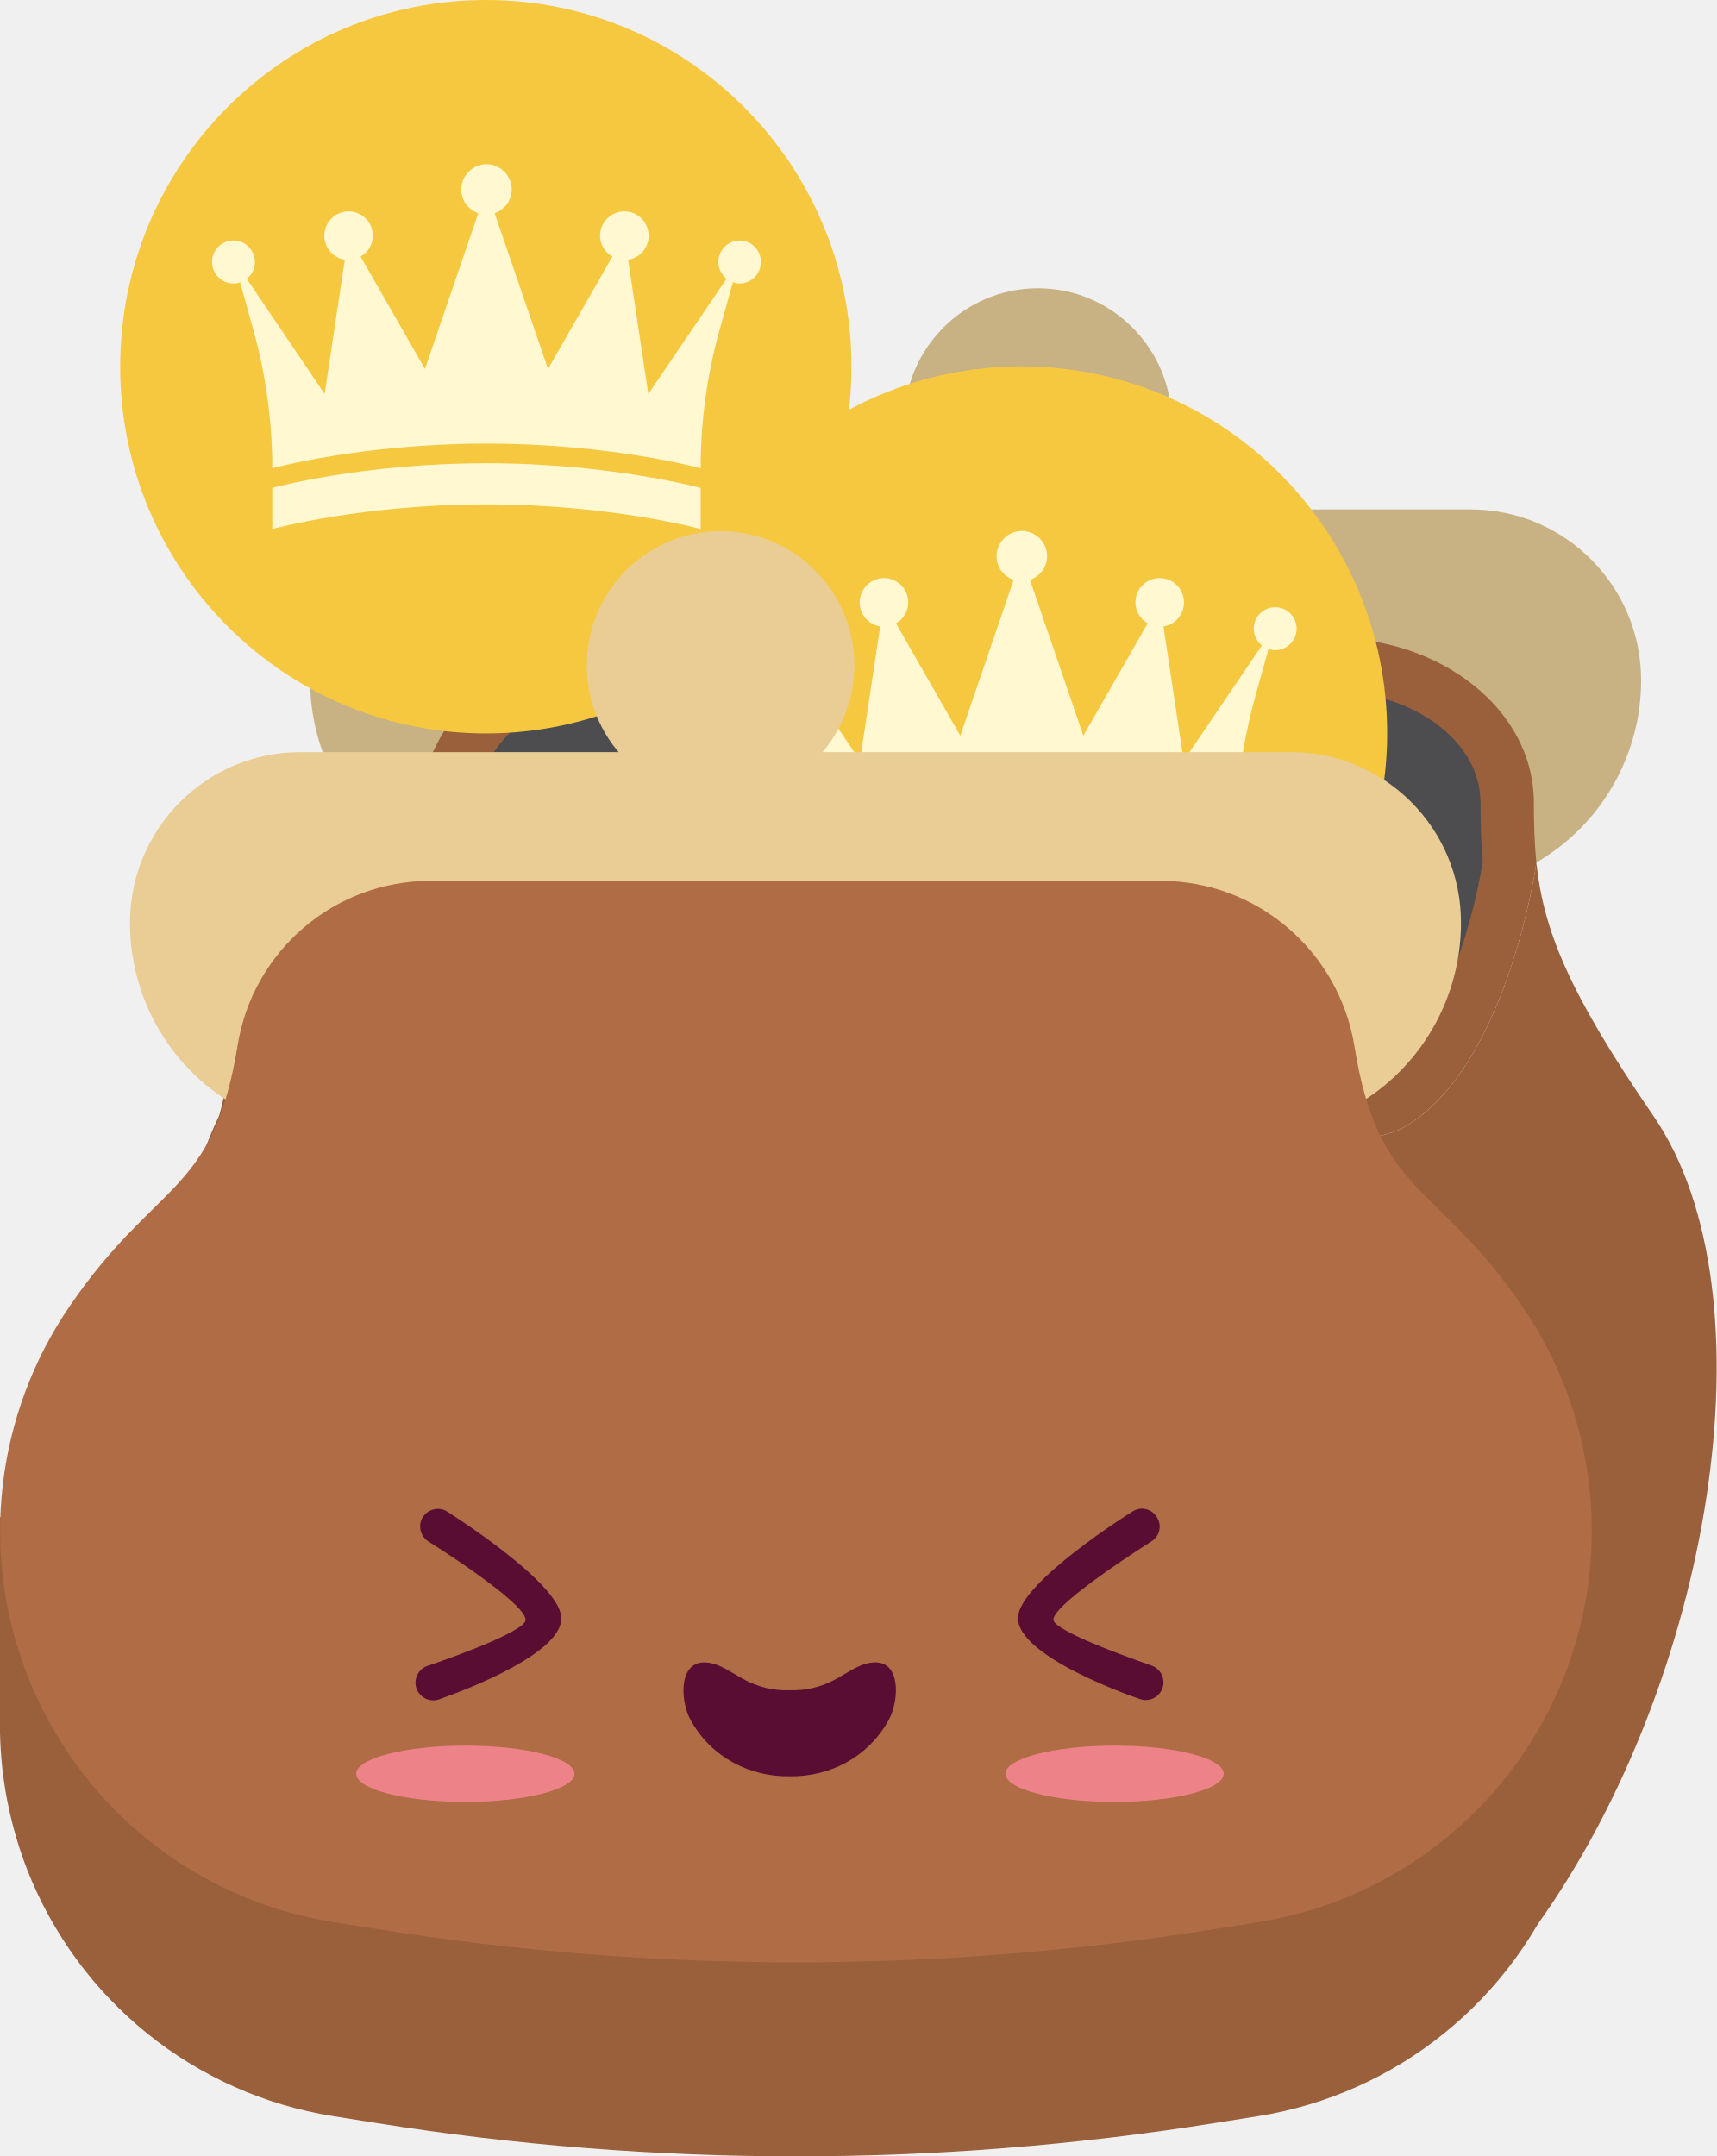
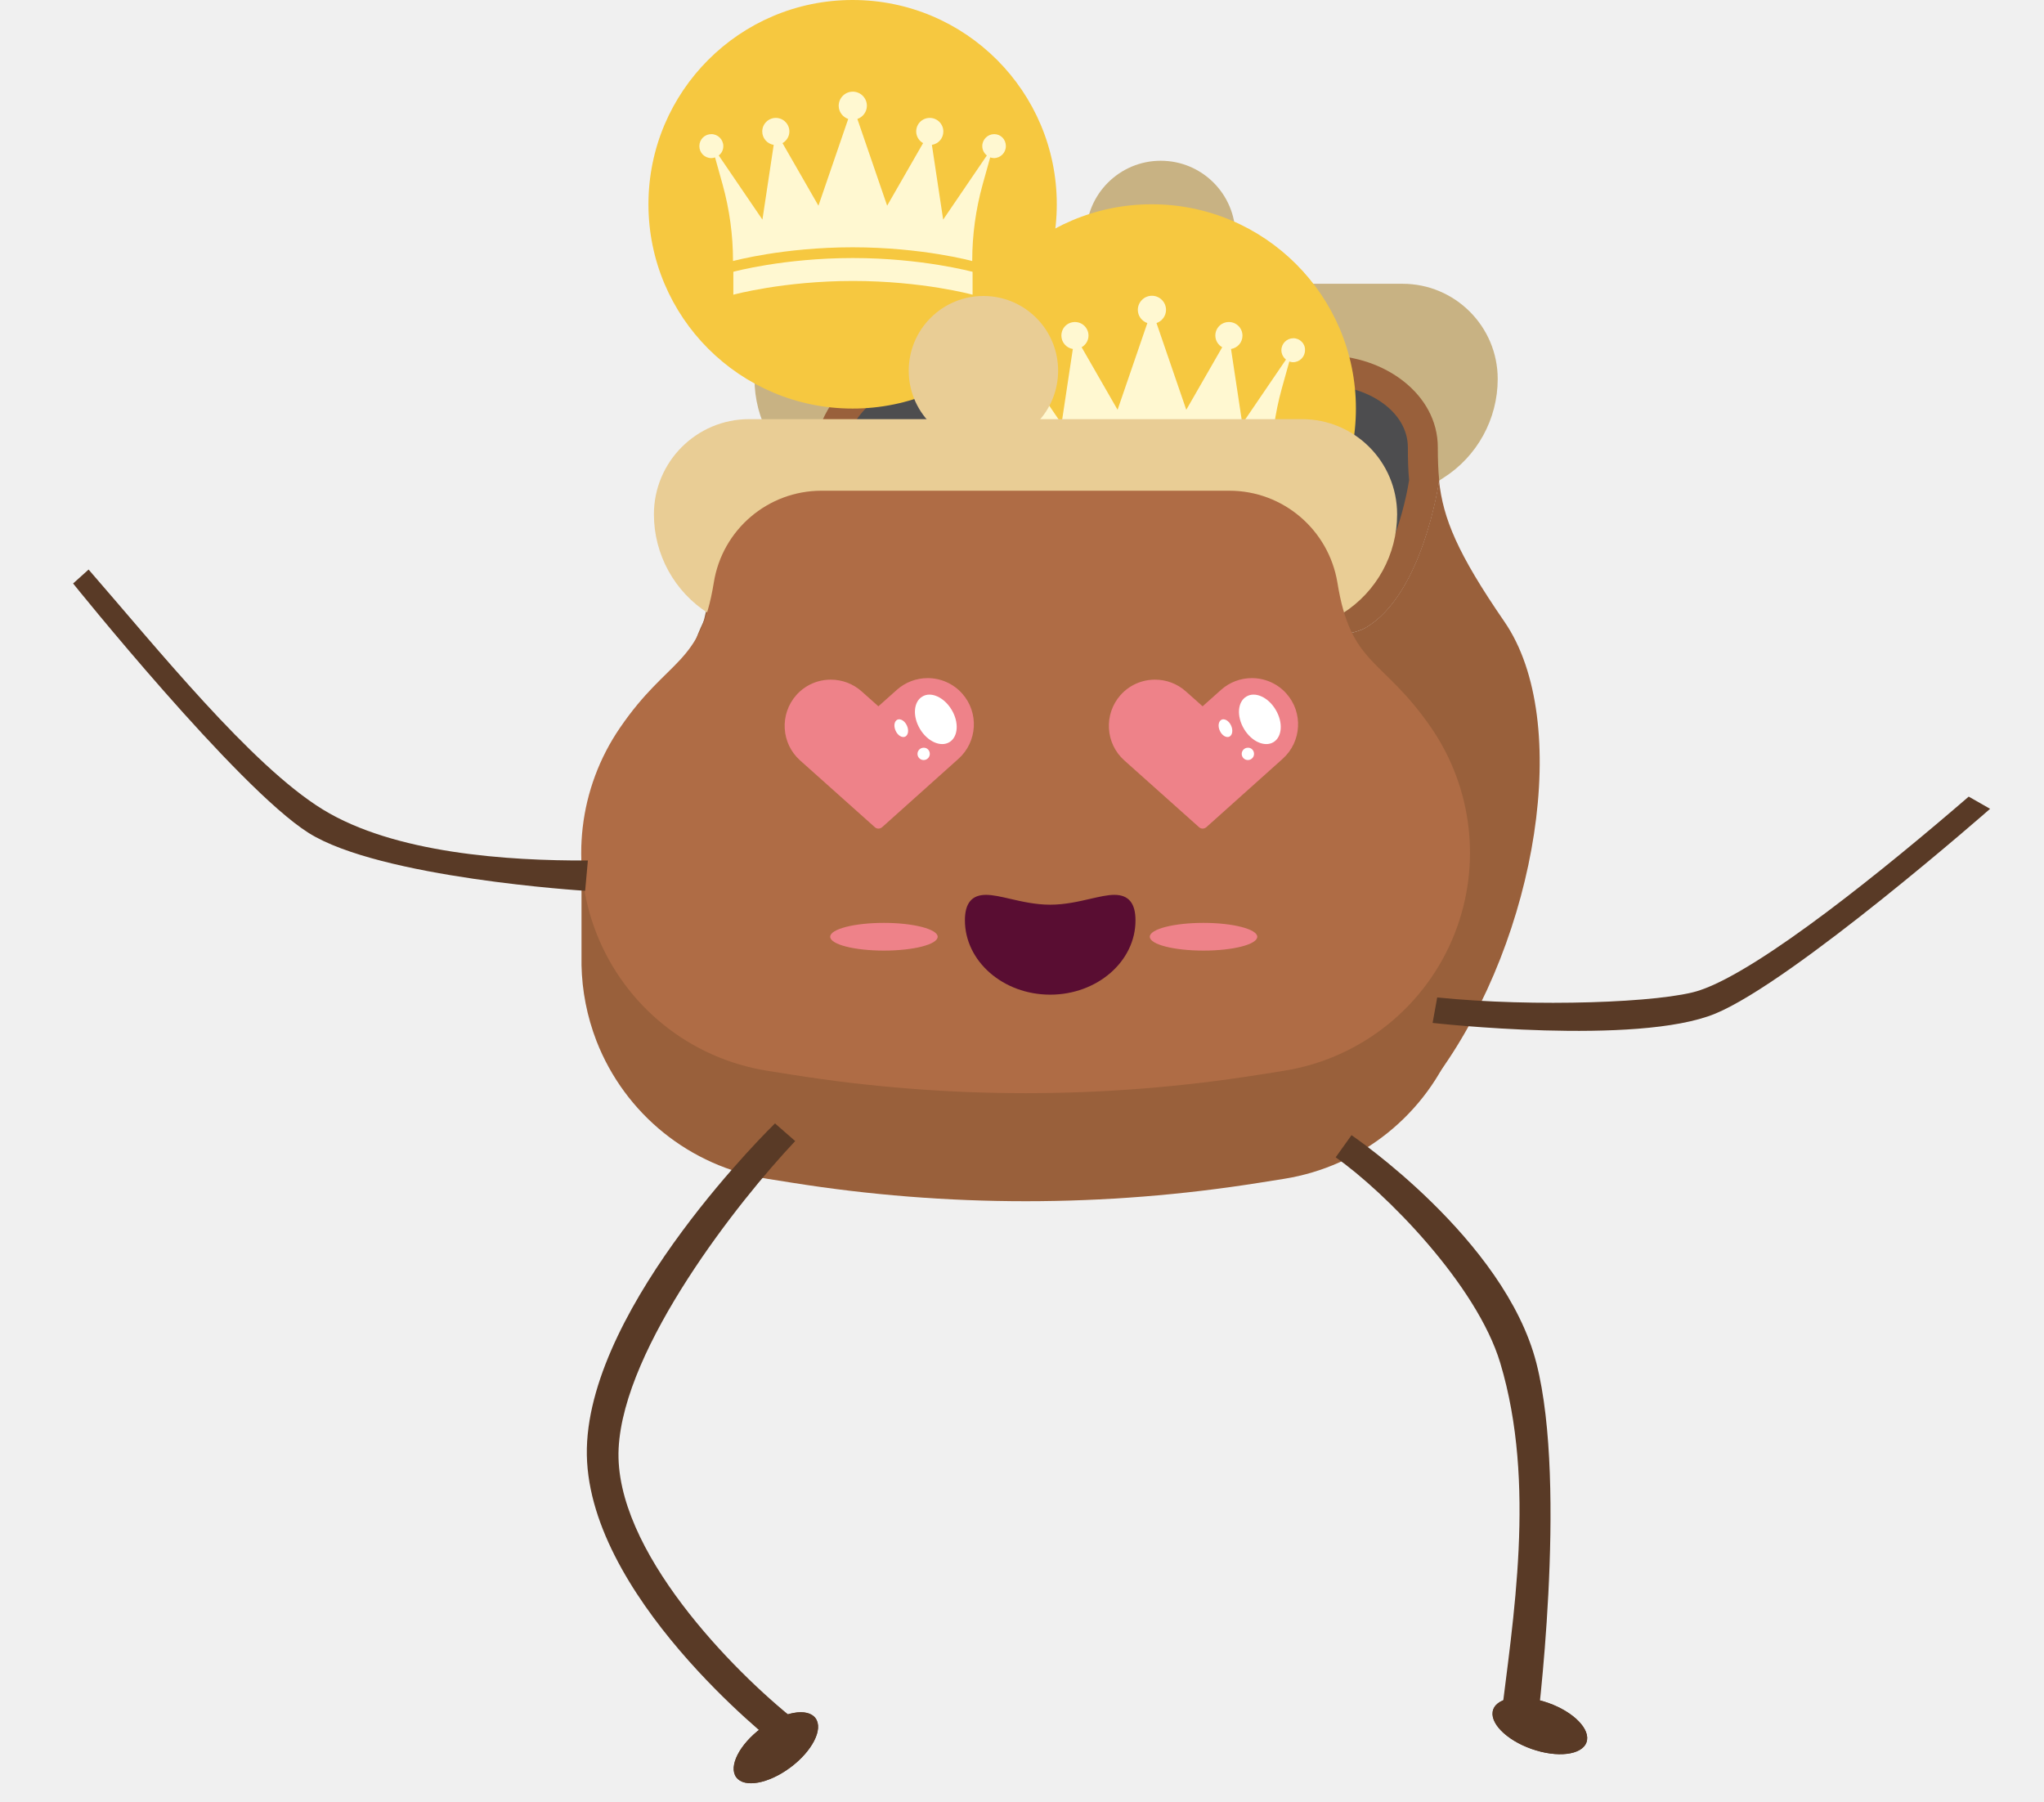
- <svg xmlns="http://www.w3.org/2000/svg" width="125" height="157" viewBox="0 0 125 157" fill="none">
-   <path d="M107.104 37.097H34.989C28.143 37.097 22.583 42.673 22.583 49.539C22.583 54.769 25.248 59.654 29.659 62.465L40.985 69.699H101.107L112.433 62.465C116.844 59.654 119.509 54.769 119.509 49.539C119.509 42.673 113.95 37.097 107.104 37.097Z" fill="#C8B283" />
-   <path d="M85.325 30.76C85.325 36.152 80.96 40.529 75.584 40.529C70.208 40.529 65.843 36.152 65.843 30.76C65.843 25.369 70.208 20.991 75.584 20.991C80.96 20.991 85.325 25.369 85.325 30.76Z" fill="#C8B283" />
-   <path d="M102.233 82.094C109.722 77.786 111.836 63.155 111.882 62.832C111.744 61.45 111.698 60.021 111.698 58.477C111.698 51.473 104.645 46.473 97.225 46.473H44.018C37.47 46.473 31.52 51.565 30.394 58.477C28.717 68.869 24.881 68.316 19.068 76.173L22.583 82.094C22.583 82.094 94.675 86.426 102.233 82.094Z" fill="#99603B" />
-   <path d="M78.225 80.113C58.422 80.113 32.301 78.731 24.858 78.316L23.778 76.496C24.881 75.206 25.914 74.192 26.902 73.224C30.119 70.068 32.898 67.326 34.231 59.1C35.035 54.123 39.239 50.368 44.018 50.368H97.225C102.348 50.368 107.816 53.616 107.816 58.478C107.816 60.183 107.862 61.519 107.977 62.741C107.172 67.856 104.485 76.335 100.326 78.731C99.844 78.938 96.49 80.113 78.225 80.113Z" fill="#4D4D4F" />
-   <path d="M120.405 81.264C114.271 72.324 112.41 67.785 111.882 62.831C111.836 63.154 109.723 77.785 102.233 82.094C94.675 86.448 22.583 82.094 22.583 82.094L19.068 76.172C18.77 76.564 18.471 76.979 18.172 77.416C12.773 85.296 11.602 95.365 15.071 104.259C18.793 113.821 27.27 120.664 37.378 122.277L40.572 122.784C60.766 126.009 81.35 126.009 101.544 122.784L104.737 122.277L111.905 140.226C124.609 122.507 129.342 94.282 120.405 81.264Z" fill="#99603B" />
-   <path d="M74.389 80.09C89.094 80.09 101.016 68.134 101.016 53.386C101.016 38.638 89.094 26.682 74.389 26.682C59.684 26.682 47.763 38.638 47.763 53.386C47.763 68.134 59.684 80.09 74.389 80.09Z" fill="#F6C840" />
-   <path d="M74.435 60.437C65.36 60.437 58.836 62.234 58.836 62.234V65.23C58.836 65.23 65.36 63.432 74.435 63.432C83.51 63.432 90.034 65.23 90.034 65.23V62.234C90.057 62.234 83.51 60.437 74.435 60.437Z" fill="#FFF8D1" />
-   <path d="M92.86 44.216C92.01 44.216 91.298 44.907 91.298 45.783C91.298 46.267 91.527 46.704 91.895 47.004L86.197 55.391L84.727 45.621C85.577 45.483 86.22 44.769 86.22 43.87C86.22 42.903 85.439 42.096 84.451 42.096C83.487 42.096 82.683 42.88 82.683 43.87C82.683 44.515 83.05 45.092 83.578 45.391L78.892 53.571L75.009 42.234C75.721 41.981 76.25 41.313 76.25 40.506C76.25 39.493 75.423 38.663 74.412 38.663C73.401 38.663 72.574 39.493 72.574 40.506C72.574 41.313 73.102 41.981 73.815 42.234L69.932 53.571L65.245 45.391C65.774 45.092 66.141 44.515 66.141 43.87C66.141 42.903 65.36 42.096 64.372 42.096C63.407 42.096 62.603 42.88 62.603 43.87C62.603 44.746 63.247 45.483 64.097 45.621L62.626 55.391L56.975 47.004C57.342 46.727 57.572 46.29 57.572 45.783C57.572 44.93 56.883 44.216 56.01 44.216C55.16 44.216 54.448 44.907 54.448 45.783C54.448 46.635 55.137 47.349 56.01 47.349C56.171 47.349 56.332 47.326 56.492 47.257L57.48 50.806C58.376 54.054 58.836 57.395 58.836 60.759V60.805C58.836 60.805 65.36 59.008 74.435 59.008C83.51 59.008 90.034 60.805 90.034 60.805V60.759C90.034 57.395 90.493 54.054 91.389 50.806L92.377 47.257C92.538 47.303 92.676 47.349 92.86 47.349C93.71 47.349 94.422 46.658 94.422 45.783C94.422 44.93 93.733 44.216 92.86 44.216Z" fill="#FFF8D1" />
-   <path d="M35.38 53.409C50.085 53.409 62.006 41.453 62.006 26.704C62.006 11.956 50.085 0 35.38 0C20.674 0 8.753 11.956 8.753 26.704C8.753 41.453 20.674 53.409 35.38 53.409Z" fill="#F6C840" />
-   <path d="M35.426 33.733C26.351 33.733 19.826 35.53 19.826 35.53V38.525C19.826 38.525 26.351 36.728 35.426 36.728C44.5 36.728 51.025 38.525 51.025 38.525V35.53C51.048 35.553 44.523 33.733 35.426 33.733Z" fill="#FFF8D1" />
-   <path d="M53.873 17.512C53.023 17.512 52.311 18.203 52.311 19.079C52.311 19.562 52.541 20 52.909 20.3L47.211 28.687L45.741 18.917C46.591 18.779 47.234 18.065 47.234 17.166C47.234 16.198 46.453 15.392 45.465 15.392C44.5 15.392 43.696 16.175 43.696 17.166C43.696 17.811 44.064 18.387 44.592 18.687L39.906 26.866L36.023 15.53C36.735 15.277 37.264 14.609 37.264 13.802C37.264 12.789 36.437 11.959 35.426 11.959C34.415 11.959 33.588 12.789 33.588 13.802C33.588 14.609 34.116 15.277 34.828 15.53L30.946 26.866L26.259 18.687C26.788 18.387 27.155 17.811 27.155 17.166C27.155 16.198 26.374 15.392 25.386 15.392C24.421 15.392 23.617 16.175 23.617 17.166C23.617 18.042 24.26 18.779 25.11 18.917L23.64 28.687L17.966 20.3C18.333 20.023 18.563 19.585 18.563 19.079C18.563 18.226 17.874 17.512 17.001 17.512C16.151 17.512 15.438 18.203 15.438 19.079C15.438 19.931 16.128 20.645 17.001 20.645C17.162 20.645 17.322 20.622 17.483 20.553L18.471 24.102C19.367 27.35 19.826 30.691 19.826 34.055V34.101C19.826 34.101 26.351 32.304 35.426 32.304C44.5 32.304 51.025 34.101 51.025 34.101V34.055C51.025 30.691 51.484 27.35 52.38 24.102L53.368 20.553C53.529 20.599 53.667 20.645 53.85 20.645C54.701 20.645 55.413 19.954 55.413 19.079C55.413 18.226 54.724 17.512 53.873 17.512Z" fill="#FFF8D1" />
-   <path d="M115.879 110.482H113.628C112.87 108.685 111.928 106.957 110.825 105.321C104.507 96.127 100.349 85.667 98.603 74.722C97.478 67.81 91.55 62.718 84.566 62.718H31.359C24.375 62.718 18.425 67.81 17.322 74.722C15.553 85.644 11.395 96.104 5.1 105.321C3.974 106.957 3.033 108.685 2.297 110.482H0V126.15C0.069 129.514 0.712 132.854 1.953 136.08C5.675 145.642 14.152 152.485 24.26 154.098L27.454 154.605C47.648 157.831 68.232 157.831 88.426 154.605L91.619 154.098C101.705 152.485 110.205 145.642 113.927 136.08C115.167 132.878 115.811 129.514 115.879 126.15V110.482Z" fill="#99603B" />
-   <path d="M94.009 54.769H21.871C15.025 54.769 9.465 60.344 9.465 67.211C9.465 72.441 12.13 77.326 16.541 80.136L27.867 87.371H87.99L99.316 80.136C103.726 77.326 106.391 72.441 106.391 67.211C106.414 60.344 100.855 54.769 94.009 54.769Z" fill="#E9CD95" />
-   <path d="M84.543 64.145H31.336C24.352 64.145 18.402 69.237 17.299 76.149C15.53 87.071 11.372 85.895 5.077 95.112C-0.322 102.992 -1.493 113.061 1.976 121.954C5.698 131.516 14.175 138.359 24.283 139.972L27.477 140.479C47.671 143.705 68.255 143.705 88.449 140.479L91.642 139.972C101.728 138.359 110.228 131.516 113.95 121.954C117.419 113.038 116.247 102.992 110.848 95.112C104.531 85.919 100.372 87.094 98.626 76.149C97.478 69.237 91.527 64.145 84.543 64.145Z" fill="#AF6C45" />
-   <path d="M59.362 55.357C63.166 51.541 63.166 45.356 59.362 41.541C55.558 37.726 49.391 37.726 45.587 41.541C41.783 45.356 41.783 51.541 45.587 55.357C49.391 59.172 55.558 59.172 59.362 55.357Z" fill="#E9CD95" />
-   <path fill-rule="evenodd" clip-rule="evenodd" d="M54.057 122.23C53.184 121.747 52.449 121.194 51.599 121.078C49.37 120.756 49.508 123.843 50.289 125.249C51.829 128.037 54.677 129.396 57.503 129.35C60.329 129.396 63.178 128.037 64.717 125.249C65.498 123.843 65.659 120.733 63.407 121.078C62.557 121.194 61.822 121.747 60.949 122.23C59.846 122.853 58.675 123.129 57.48 123.083C56.331 123.129 55.16 122.853 54.057 122.23Z" fill="#590D32" />
-   <path fill-rule="evenodd" clip-rule="evenodd" d="M31.198 112.254C30.601 111.862 30.417 111.079 30.785 110.48C31.175 109.881 31.956 109.697 32.554 110.065C32.577 110.088 40.709 115.18 40.87 117.761C41.077 120.687 32.002 123.728 31.956 123.752C31.29 123.982 30.555 123.613 30.325 122.945C30.096 122.277 30.463 121.54 31.13 121.309C31.152 121.309 38.343 118.89 38.274 117.945C38.228 116.655 31.221 112.254 31.198 112.254Z" fill="#590D32" />
-   <path fill-rule="evenodd" clip-rule="evenodd" d="M82.476 110.065C83.073 109.674 83.877 109.858 84.245 110.48C84.635 111.079 84.451 111.886 83.831 112.254C83.808 112.277 76.801 116.678 76.709 117.922C76.64 118.844 83.831 121.263 83.854 121.286C84.52 121.517 84.888 122.254 84.658 122.922C84.428 123.59 83.693 123.959 83.027 123.729C83.004 123.729 73.93 120.664 74.136 117.738C74.32 115.157 82.453 110.065 82.476 110.065Z" fill="#590D32" />
-   <path fill-rule="evenodd" clip-rule="evenodd" d="M33.886 131.217C38.251 131.217 41.835 130.295 41.835 129.166C41.835 128.037 38.274 127.116 33.886 127.116C29.521 127.116 25.938 128.037 25.938 129.166C25.938 130.295 29.521 131.217 33.886 131.217Z" fill="#EE8289" />
-   <path fill-rule="evenodd" clip-rule="evenodd" d="M81.166 131.217C85.531 131.217 89.115 130.295 89.115 129.166C89.115 128.037 85.554 127.116 81.166 127.116C76.801 127.116 73.218 128.037 73.218 129.166C73.218 130.295 76.778 131.217 81.166 131.217Z" fill="#EE8289" />
+ <svg xmlns="http://www.w3.org/2000/svg" width="211" height="186" viewBox="0 0 211 186" fill="none">
+   <path d="M144.787 29.294H87.706C82.287 29.294 77.887 33.697 77.887 39.12C77.887 43.25 79.996 47.107 83.487 49.327L92.453 55.04H140.041L149.006 49.327C152.498 47.107 154.607 43.25 154.607 39.12C154.607 33.697 150.206 29.294 144.787 29.294Z" fill="#C8B283" />
+   <path d="M127.531 24.309C127.531 28.567 124.076 32.024 119.821 32.024C115.565 32.024 112.11 28.567 112.11 24.309C112.11 20.051 115.565 16.594 119.821 16.594C124.076 16.594 127.531 20.033 127.531 24.309Z" fill="#C8B283" />
+   <path d="M140.932 64.829C146.86 61.427 148.533 49.873 148.57 49.618C148.461 48.526 148.424 47.398 148.424 46.179C148.424 40.648 142.842 36.7 136.968 36.7H94.853C89.67 36.7 84.96 40.721 84.069 46.179C82.742 54.385 79.705 53.949 75.105 60.153L77.887 64.829C77.869 64.829 134.931 68.25 140.932 64.829Z" fill="#99603B" />
+   <path d="M121.912 63.283C106.237 63.283 85.561 62.191 79.669 61.863L78.814 60.426C79.687 59.407 80.506 58.606 81.287 57.842C83.833 55.349 86.034 53.184 87.088 46.689C87.725 42.758 91.053 39.793 94.835 39.793H136.95C141.005 39.793 145.333 42.358 145.333 46.197C145.333 47.544 145.37 48.599 145.46 49.563C144.824 53.603 142.696 60.299 139.405 62.191C139.041 62.337 136.368 63.283 121.912 63.283C121.93 63.283 121.93 63.283 121.912 63.283Z" fill="#4D4D4F" />
+   <path d="M155.298 64.174C150.443 57.115 148.97 53.53 148.552 49.618C148.515 49.873 146.842 61.427 140.914 64.829C134.931 68.268 77.868 64.829 77.868 64.829L75.086 60.153C74.85 60.462 74.614 60.79 74.377 61.136C70.104 67.358 69.176 75.31 71.922 82.333C74.868 89.884 81.578 95.288 89.579 96.562L92.107 96.962C108.091 99.509 124.384 99.509 140.369 96.962L142.896 96.562L148.57 110.736C158.626 96.744 162.372 74.455 155.298 64.174Z" fill="#99603B" />
+   <path d="M118.893 63.264C130.533 63.264 139.969 53.822 139.969 42.176C139.969 30.529 130.533 21.088 118.893 21.088C107.253 21.088 97.817 30.529 97.817 42.176C97.817 53.822 107.253 63.264 118.893 63.264Z" fill="#F6C840" />
+   <path d="M118.93 47.725C111.747 47.725 106.583 49.145 106.583 49.145V51.51C106.583 51.51 111.747 50.091 118.93 50.091C126.113 50.091 131.277 51.51 131.277 51.51V49.145C131.277 49.145 126.113 47.725 118.93 47.725Z" fill="#FFF8D1" />
+   <path d="M133.514 34.916C132.841 34.916 132.277 35.462 132.277 36.153C132.277 36.535 132.459 36.881 132.75 37.118L128.241 43.741L127.077 36.026C127.75 35.917 128.259 35.353 128.259 34.643C128.259 33.879 127.64 33.242 126.859 33.242C126.077 33.242 125.458 33.861 125.458 34.643C125.458 35.153 125.749 35.608 126.168 35.844L122.458 42.303L119.385 33.351C119.948 33.151 120.367 32.623 120.367 31.987C120.367 31.186 119.712 30.531 118.912 30.531C118.112 30.531 117.457 31.186 117.457 31.987C117.457 32.623 117.875 33.151 118.439 33.351L115.366 42.303L111.656 35.844C112.075 35.608 112.365 35.153 112.365 34.643C112.365 33.879 111.747 33.242 110.965 33.242C110.183 33.242 109.565 33.861 109.565 34.643C109.565 35.334 110.074 35.917 110.747 36.026L109.583 43.741L105.073 37.118C105.364 36.899 105.546 36.554 105.546 36.153C105.546 35.48 105.001 34.916 104.31 34.916C103.619 34.916 103.073 35.462 103.073 36.153C103.073 36.827 103.619 37.391 104.31 37.391C104.437 37.391 104.564 37.372 104.692 37.318L105.474 40.12C106.183 42.685 106.547 45.324 106.547 47.98V48.017C106.547 48.017 111.711 46.597 118.894 46.597C126.077 46.597 131.241 48.017 131.241 48.017V47.98C131.241 45.324 131.605 42.685 132.314 40.12L133.096 37.318C133.223 37.354 133.332 37.391 133.478 37.391C134.151 37.391 134.714 36.845 134.714 36.153C134.751 35.48 134.187 34.916 133.514 34.916Z" fill="#FFF8D1" />
+   <path d="M88.015 42.176C99.655 42.176 109.091 32.735 109.091 21.088C109.091 9.441 99.655 0 88.015 0C76.376 0 66.939 9.441 66.939 21.088C66.939 32.735 76.376 42.176 88.015 42.176Z" fill="#F6C840" />
+   <path d="M88.05 26.637C80.868 26.637 75.703 28.056 75.703 28.056V30.422C75.703 30.422 80.868 29.003 88.05 29.003C95.233 29.003 100.398 30.422 100.398 30.422V28.056C100.398 28.075 95.233 26.637 88.05 26.637Z" fill="#FFF8D1" />
+   <path d="M102.635 13.847C101.962 13.847 101.399 14.392 101.399 15.084C101.399 15.466 101.58 15.812 101.871 16.048L97.362 22.671L96.198 14.956C96.871 14.847 97.38 14.283 97.38 13.573C97.38 12.809 96.761 12.172 95.98 12.172C95.198 12.172 94.579 12.791 94.579 13.573C94.579 14.083 94.87 14.538 95.289 14.774L91.579 21.234L88.506 12.282C89.07 12.082 89.488 11.554 89.488 10.917C89.488 10.116 88.833 9.461 88.033 9.461C87.233 9.461 86.578 10.116 86.578 10.917C86.578 11.554 86.996 12.082 87.56 12.282L84.487 21.234L80.777 14.774C81.196 14.538 81.487 14.083 81.487 13.573C81.487 12.809 80.868 12.172 80.086 12.172C79.323 12.172 78.686 12.791 78.686 13.573C78.686 14.265 79.195 14.847 79.868 14.956L78.704 22.671L74.195 16.048C74.486 15.83 74.667 15.484 74.667 15.084C74.667 14.411 74.122 13.847 73.431 13.847C72.74 13.847 72.194 14.392 72.194 15.084C72.194 15.775 72.74 16.321 73.431 16.321C73.558 16.321 73.686 16.303 73.813 16.248L74.595 19.05C75.304 21.616 75.668 24.254 75.668 26.911V26.947C75.668 26.947 80.832 25.528 88.015 25.528C95.198 25.528 100.362 26.947 100.362 26.947V26.911C100.362 24.254 100.726 21.616 101.435 19.05L102.217 16.248C102.344 16.285 102.453 16.321 102.599 16.321C103.272 16.321 103.835 15.775 103.835 15.084C103.835 14.392 103.308 13.847 102.635 13.847Z" fill="#FFF8D1" />
+   <path d="M151.714 87.246H149.932C149.332 85.827 148.587 84.462 147.714 83.17C142.713 75.91 139.422 67.65 138.04 59.007C137.149 53.548 132.457 49.527 126.929 49.527H84.814C79.286 49.527 74.576 53.548 73.703 59.007C72.303 67.632 69.011 75.892 64.029 83.17C63.138 84.462 62.392 85.827 61.81 87.246H60.028V99.618C60.083 102.275 60.592 104.913 61.574 107.461C64.52 115.012 71.23 120.416 79.231 121.689L81.759 122.09C97.743 124.637 114.036 124.637 130.02 122.09L132.548 121.689C140.531 120.416 147.259 115.012 150.205 107.461C151.187 104.932 151.696 102.275 151.751 99.618V87.246H151.714Z" fill="#99603B" />
+   <path d="M134.404 43.268H77.323C71.904 43.268 67.503 47.671 67.503 53.093C67.503 57.224 69.612 61.081 73.104 63.301L82.069 69.014H129.657L138.622 63.301C142.114 61.081 144.223 57.224 144.223 53.093C144.223 47.653 139.823 43.268 134.404 43.268Z" fill="#E9CD95" />
+   <path d="M126.912 50.656H84.797C79.269 50.656 74.559 54.677 73.686 60.135C72.286 68.76 68.995 67.832 64.012 75.11C59.739 81.332 58.811 89.284 61.557 96.307C64.503 103.858 71.213 109.262 79.214 110.536L81.742 110.936C97.726 113.483 114.019 113.483 130.003 110.936L132.531 110.536C140.514 109.262 147.242 103.858 150.188 96.307C152.934 89.266 152.007 81.332 147.733 75.11C142.732 67.85 139.441 68.778 138.059 60.135C137.15 54.677 132.44 50.656 126.912 50.656Z" fill="#AF6C45" />
+   <path d="M106.97 43.723C109.981 40.71 109.981 35.825 106.97 32.812C103.959 29.8 99.077 29.8 96.066 32.812C93.055 35.825 93.055 40.71 96.066 43.723C99.077 46.735 103.959 46.735 106.97 43.723Z" fill="#E9CD95" />
+   <path d="M60.405 91.956C60.405 91.956 39.214 90.647 31.833 85.965C24.451 81.284 7.546 60.232 7.546 60.232L9.145 58.793C16.122 66.8 25.938 79.039 33.332 83.567C40.727 88.096 52.404 88.864 60.686 88.827L60.405 91.956Z" fill="#593A26" />
+   <path d="M80.002 179.969C80.002 179.969 60.233 164.534 60.581 149.504C60.928 134.474 80.002 115.968 80.002 115.968L82.087 117.791C76.235 123.988 64.397 139.006 63.861 149.504C63.325 160.002 75.788 172.59 82.087 177.572L80.002 179.969Z" fill="#593A26" />
+   <ellipse rx="5.101" ry="2.525" transform="matrix(0.802386 -0.596806 0.589582 0.807708 80.0941 180.417)" fill="#593A26" />
+   <ellipse rx="5.101" ry="2.525" transform="matrix(0.802386 -0.596806 0.589582 0.807708 80.0941 180.417)" fill="#593A26" />
+   <path d="M139.515 117.183C139.515 117.183 155.319 127.885 158.601 140.713C161.882 153.541 158.601 178.811 158.601 178.811L154.875 177.97C156.182 167.185 158.601 153.132 154.875 140.713C152.442 132.602 143.001 123.065 137.881 119.47L139.515 117.183Z" fill="#593A26" />
+   <ellipse rx="5.101" ry="2.526" transform="matrix(0.942899 0.33308 -0.340729 0.940162 158.958 178.163)" fill="#593A26" />
+   <ellipse rx="5.101" ry="2.526" transform="matrix(0.942899 0.33308 -0.340729 0.940162 158.958 178.163)" fill="#593A26" />
+   <path d="M147.886 105.595C147.886 105.595 168.984 107.972 177.064 104.637C185.144 101.303 205.436 83.493 205.436 83.493L203.228 82.234C194.859 89.459 181.804 100.099 175.46 102.23C171.641 103.512 158.377 103.983 148.361 102.966L147.886 105.595Z" fill="#593A26" />
+   <path fill-rule="evenodd" clip-rule="evenodd" d="M91.248 98.129C94.3 98.129 96.795 97.493 96.795 96.698C96.795 95.919 94.3 95.267 91.248 95.267C88.197 95.267 85.702 95.903 85.702 96.698C85.702 97.493 88.197 98.129 91.248 98.129Z" fill="#EE8289" />
+   <path fill-rule="evenodd" clip-rule="evenodd" d="M124.24 98.129C127.291 98.129 129.786 97.493 129.786 96.698C129.786 95.919 127.291 95.267 124.24 95.267C121.188 95.267 118.693 95.903 118.693 96.698C118.693 97.493 121.172 98.129 124.24 98.129Z" fill="#EE8289" />
+   <path d="M108.411 102.677C103.549 102.677 99.607 99.226 99.607 94.996C99.607 93.231 100.323 92.373 101.785 92.373C102.484 92.373 103.326 92.564 104.28 92.786C105.519 93.072 106.918 93.39 108.411 93.39C109.905 93.39 111.304 93.072 112.543 92.786C113.513 92.564 114.339 92.373 115.038 92.373C116.5 92.373 117.215 93.231 117.215 94.996C117.231 99.226 113.274 102.677 108.411 102.677Z" fill="#590D32" />
+   <path d="M90.676 85.535C90.549 85.535 90.422 85.488 90.31 85.392L82.587 78.491C80.632 76.742 80.458 73.721 82.206 71.749C83.112 70.731 84.399 70.159 85.765 70.159C86.941 70.159 88.07 70.588 88.944 71.368L90.676 72.91L92.583 71.209C93.457 70.429 94.585 70 95.761 70C97.112 70 98.415 70.572 99.321 71.59C101.069 73.546 100.91 76.567 98.94 78.332L91.041 85.408C90.93 85.488 90.803 85.535 90.676 85.535Z" fill="#EE8289" />
+   <path d="M98.24 73.276C99.019 74.579 98.908 76.074 98.002 76.615C97.096 77.156 95.729 76.535 94.967 75.247C94.188 73.943 94.299 72.449 95.205 71.908C96.095 71.352 97.462 71.972 98.24 73.276Z" fill="white" />
+   <path d="M93.617 74.898C93.839 75.375 93.76 75.884 93.442 76.043C93.124 76.186 92.679 75.931 92.456 75.438C92.234 74.945 92.313 74.453 92.631 74.293C92.949 74.15 93.394 74.405 93.617 74.898Z" fill="white" />
+   <path d="M95.983 77.823C95.983 78.173 95.697 78.459 95.347 78.459C94.998 78.459 94.712 78.173 94.712 77.823C94.712 77.473 94.998 77.187 95.347 77.187C95.697 77.171 95.983 77.457 95.983 77.823Z" fill="white" />
+   <path d="M124.144 85.535C124.017 85.535 123.889 85.488 123.778 85.392L116.055 78.491C114.1 76.742 113.925 73.721 115.673 71.749C116.579 70.731 117.866 70.159 119.233 70.159C120.409 70.159 121.537 70.588 122.412 71.368L124.144 72.91L126.051 71.209C126.925 70.429 128.053 70 129.229 70C130.58 70 131.883 70.572 132.789 71.59C134.537 73.546 134.378 76.567 132.407 78.332L124.509 85.408C124.398 85.488 124.271 85.535 124.144 85.535Z" fill="#EE8289" />
+   <path d="M131.691 73.276C132.47 74.579 132.359 76.074 131.453 76.615C130.547 77.156 129.181 76.535 128.418 75.247C127.639 73.943 127.75 72.449 128.656 71.908C129.562 71.352 130.929 71.972 131.691 73.276Z" fill="white" />
+   <path d="M127.083 74.898C127.306 75.375 127.226 75.884 126.908 76.043C126.591 76.186 126.146 75.931 125.923 75.438C125.701 74.961 125.78 74.453 126.098 74.293C126.416 74.15 126.861 74.405 127.083 74.898Z" fill="white" />
+   <path d="M129.452 77.823C129.452 78.173 129.166 78.459 128.816 78.459C128.467 78.459 128.181 78.173 128.181 77.823C128.181 77.473 128.467 77.187 128.816 77.187C129.166 77.171 129.452 77.457 129.452 77.823Z" fill="white" />
</svg>
